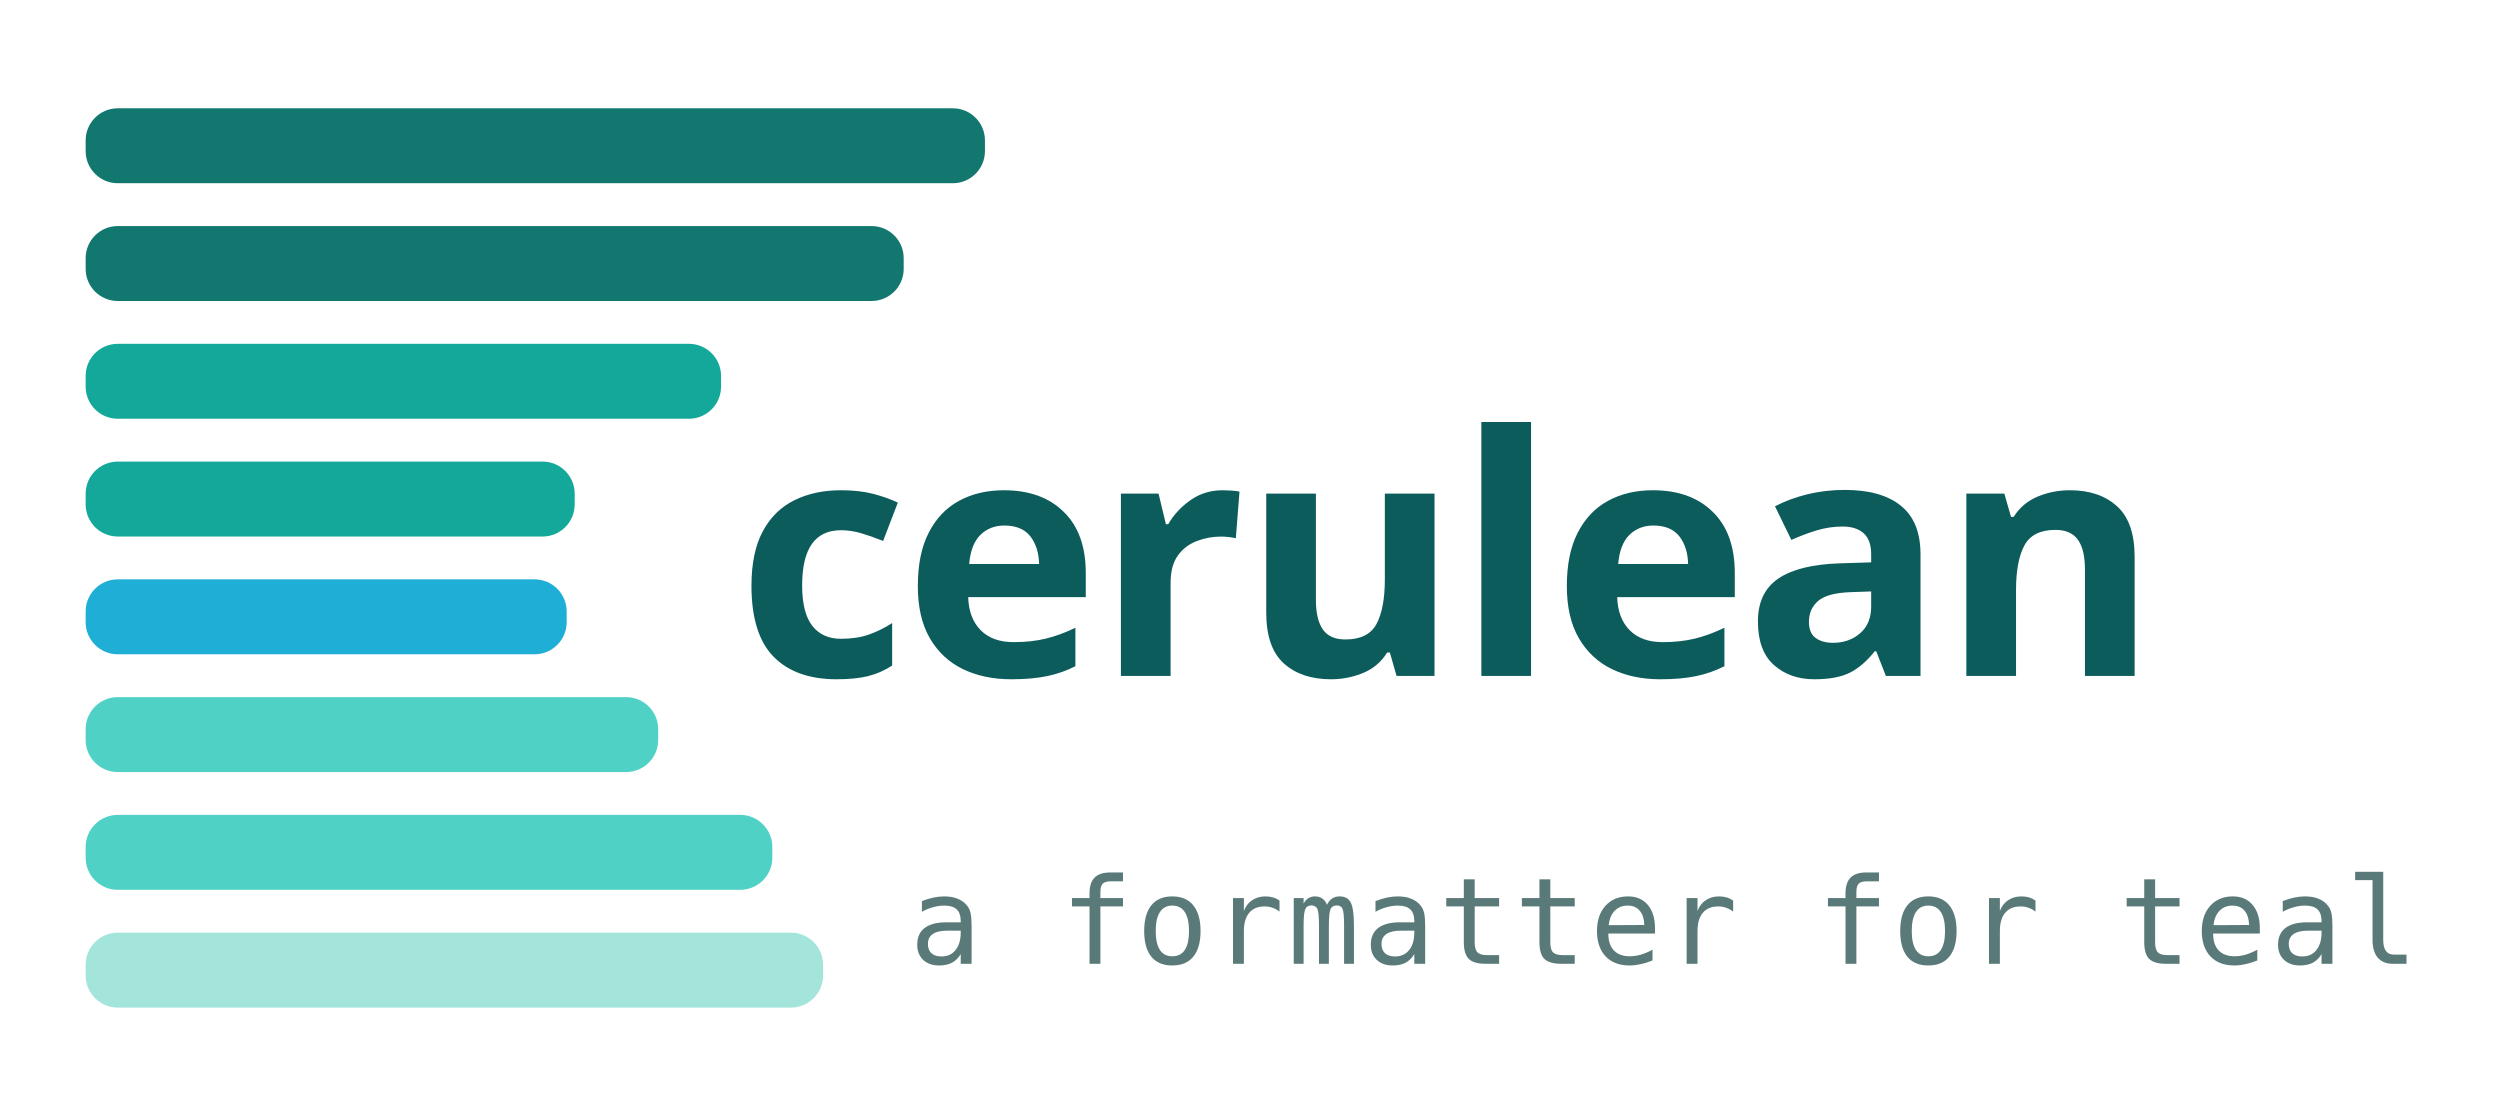
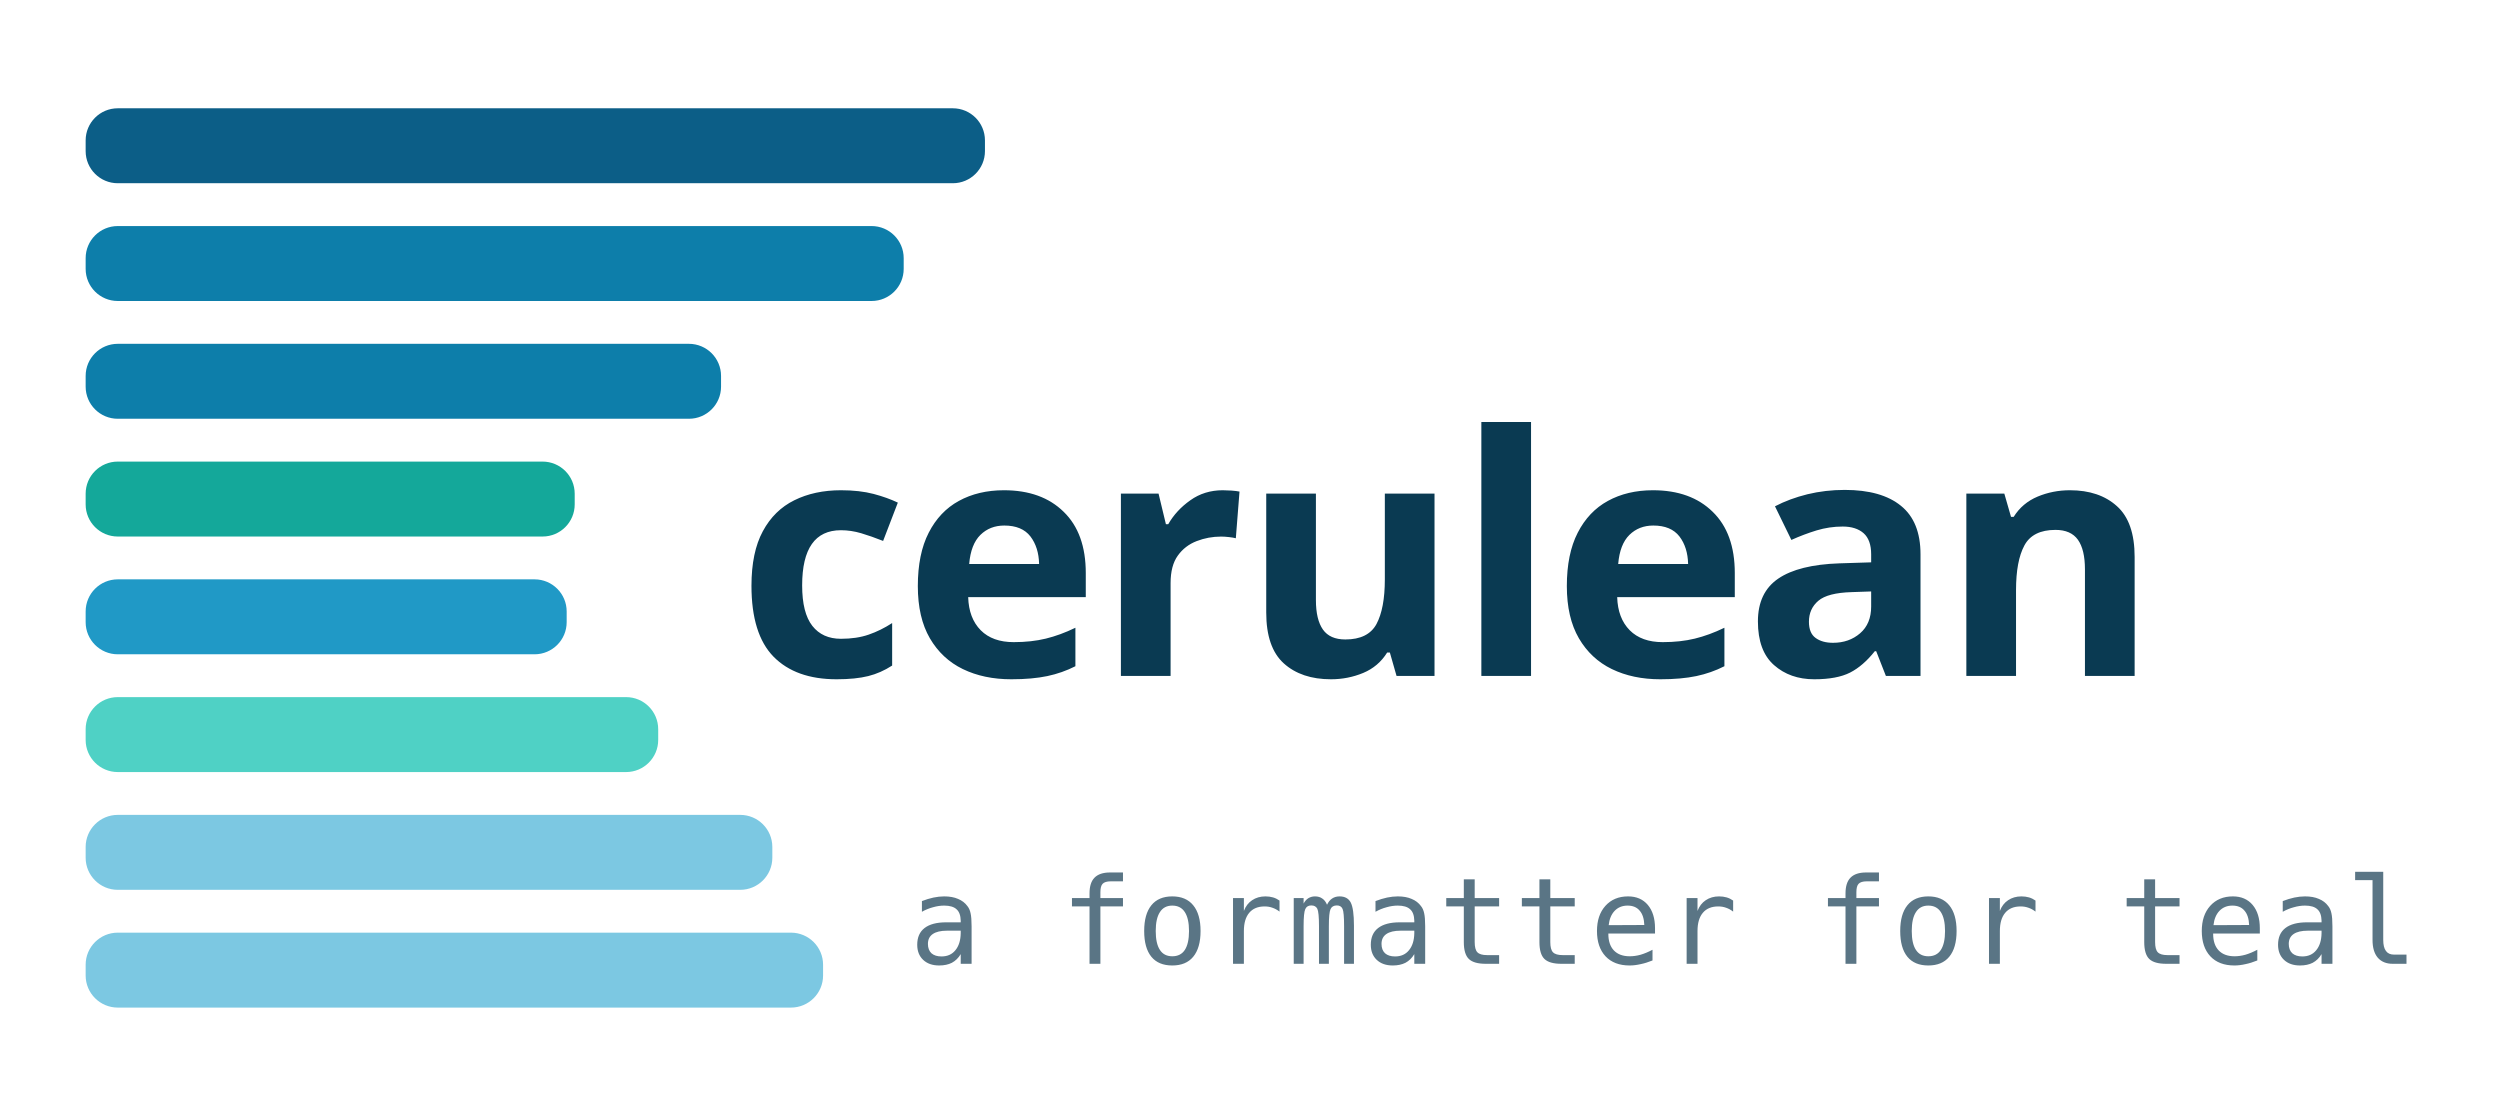
<svg xmlns="http://www.w3.org/2000/svg" width="233" height="104" viewBox="0 0 233.514 104" fill="none">
  <g id="mark">
-     <rect x="8" y="10" width="84" height="7" rx="3" fill="#12786f" />
-     <rect x="8" y="21" width="76.41" height="7" rx="3" fill="#12786f" />
-     <rect x="8" y="32" width="59.35" height="7" rx="3" fill="#14a89a" />
+     <rect x="8" y="10" width="84" height="7" rx="3" fill="#0c5e87" />
+     <rect x="8" y="21" width="76.41" height="7" rx="3" fill="#0d7eaa" />
+     <rect x="8" y="32" width="59.35" height="7" rx="3" fill="#0d7eaa" />
    <rect x="8" y="43" width="45.68" height="7" rx="3" fill="#14a89a" />
-     <rect x="8" y="54" width="44.93" height="7" rx="3" fill="#1eaed6" />
+     <rect x="8" y="54" width="44.93" height="7" rx="3" fill="#2099c6" />
    <rect x="8" y="65" width="53.48" height="7" rx="3" fill="#4fd1c5" />
-     <rect x="8" y="76" width="64.14" height="7" rx="3" fill="#4fd1c5" />
-     <rect x="8" y="87" width="68.88" height="7" rx="3" fill="#a3e4db" />
+     <rect x="8" y="76" width="64.14" height="7" rx="3" fill="#7cc8e2" />
+     <rect x="8" y="87" width="68.88" height="7" rx="3" fill="#7cc8e2" />
  </g>
  <g font-family="'IBM Plex Sans', system-ui, sans-serif" font-weight="600" transform="translate(9.855269,-2.588785)">
-     <text x="58.93" y="65.61" font-size="31.2px" fill="#0d5c5c" letter-spacing="-0.5">cerulean</text>
+     <text x="58.93" y="65.61" font-size="31.2px" fill="#0a3a52" letter-spacing="-0.5">cerulean</text>
  </g>
  <g font-family="'IBM Plex Mono', ui-monospace, monospace" font-weight="400" transform="translate(24.00994,9.917998)">
-     <text x="60.93" y="79.99" font-size="11.23px" fill="#5a7a7a" letter-spacing="0.3">a formatter for teal</text>
+     <text x="60.93" y="79.99" font-size="11.23px" fill="#5a7585" letter-spacing="0.3">a formatter for teal</text>
  </g>
</svg>
